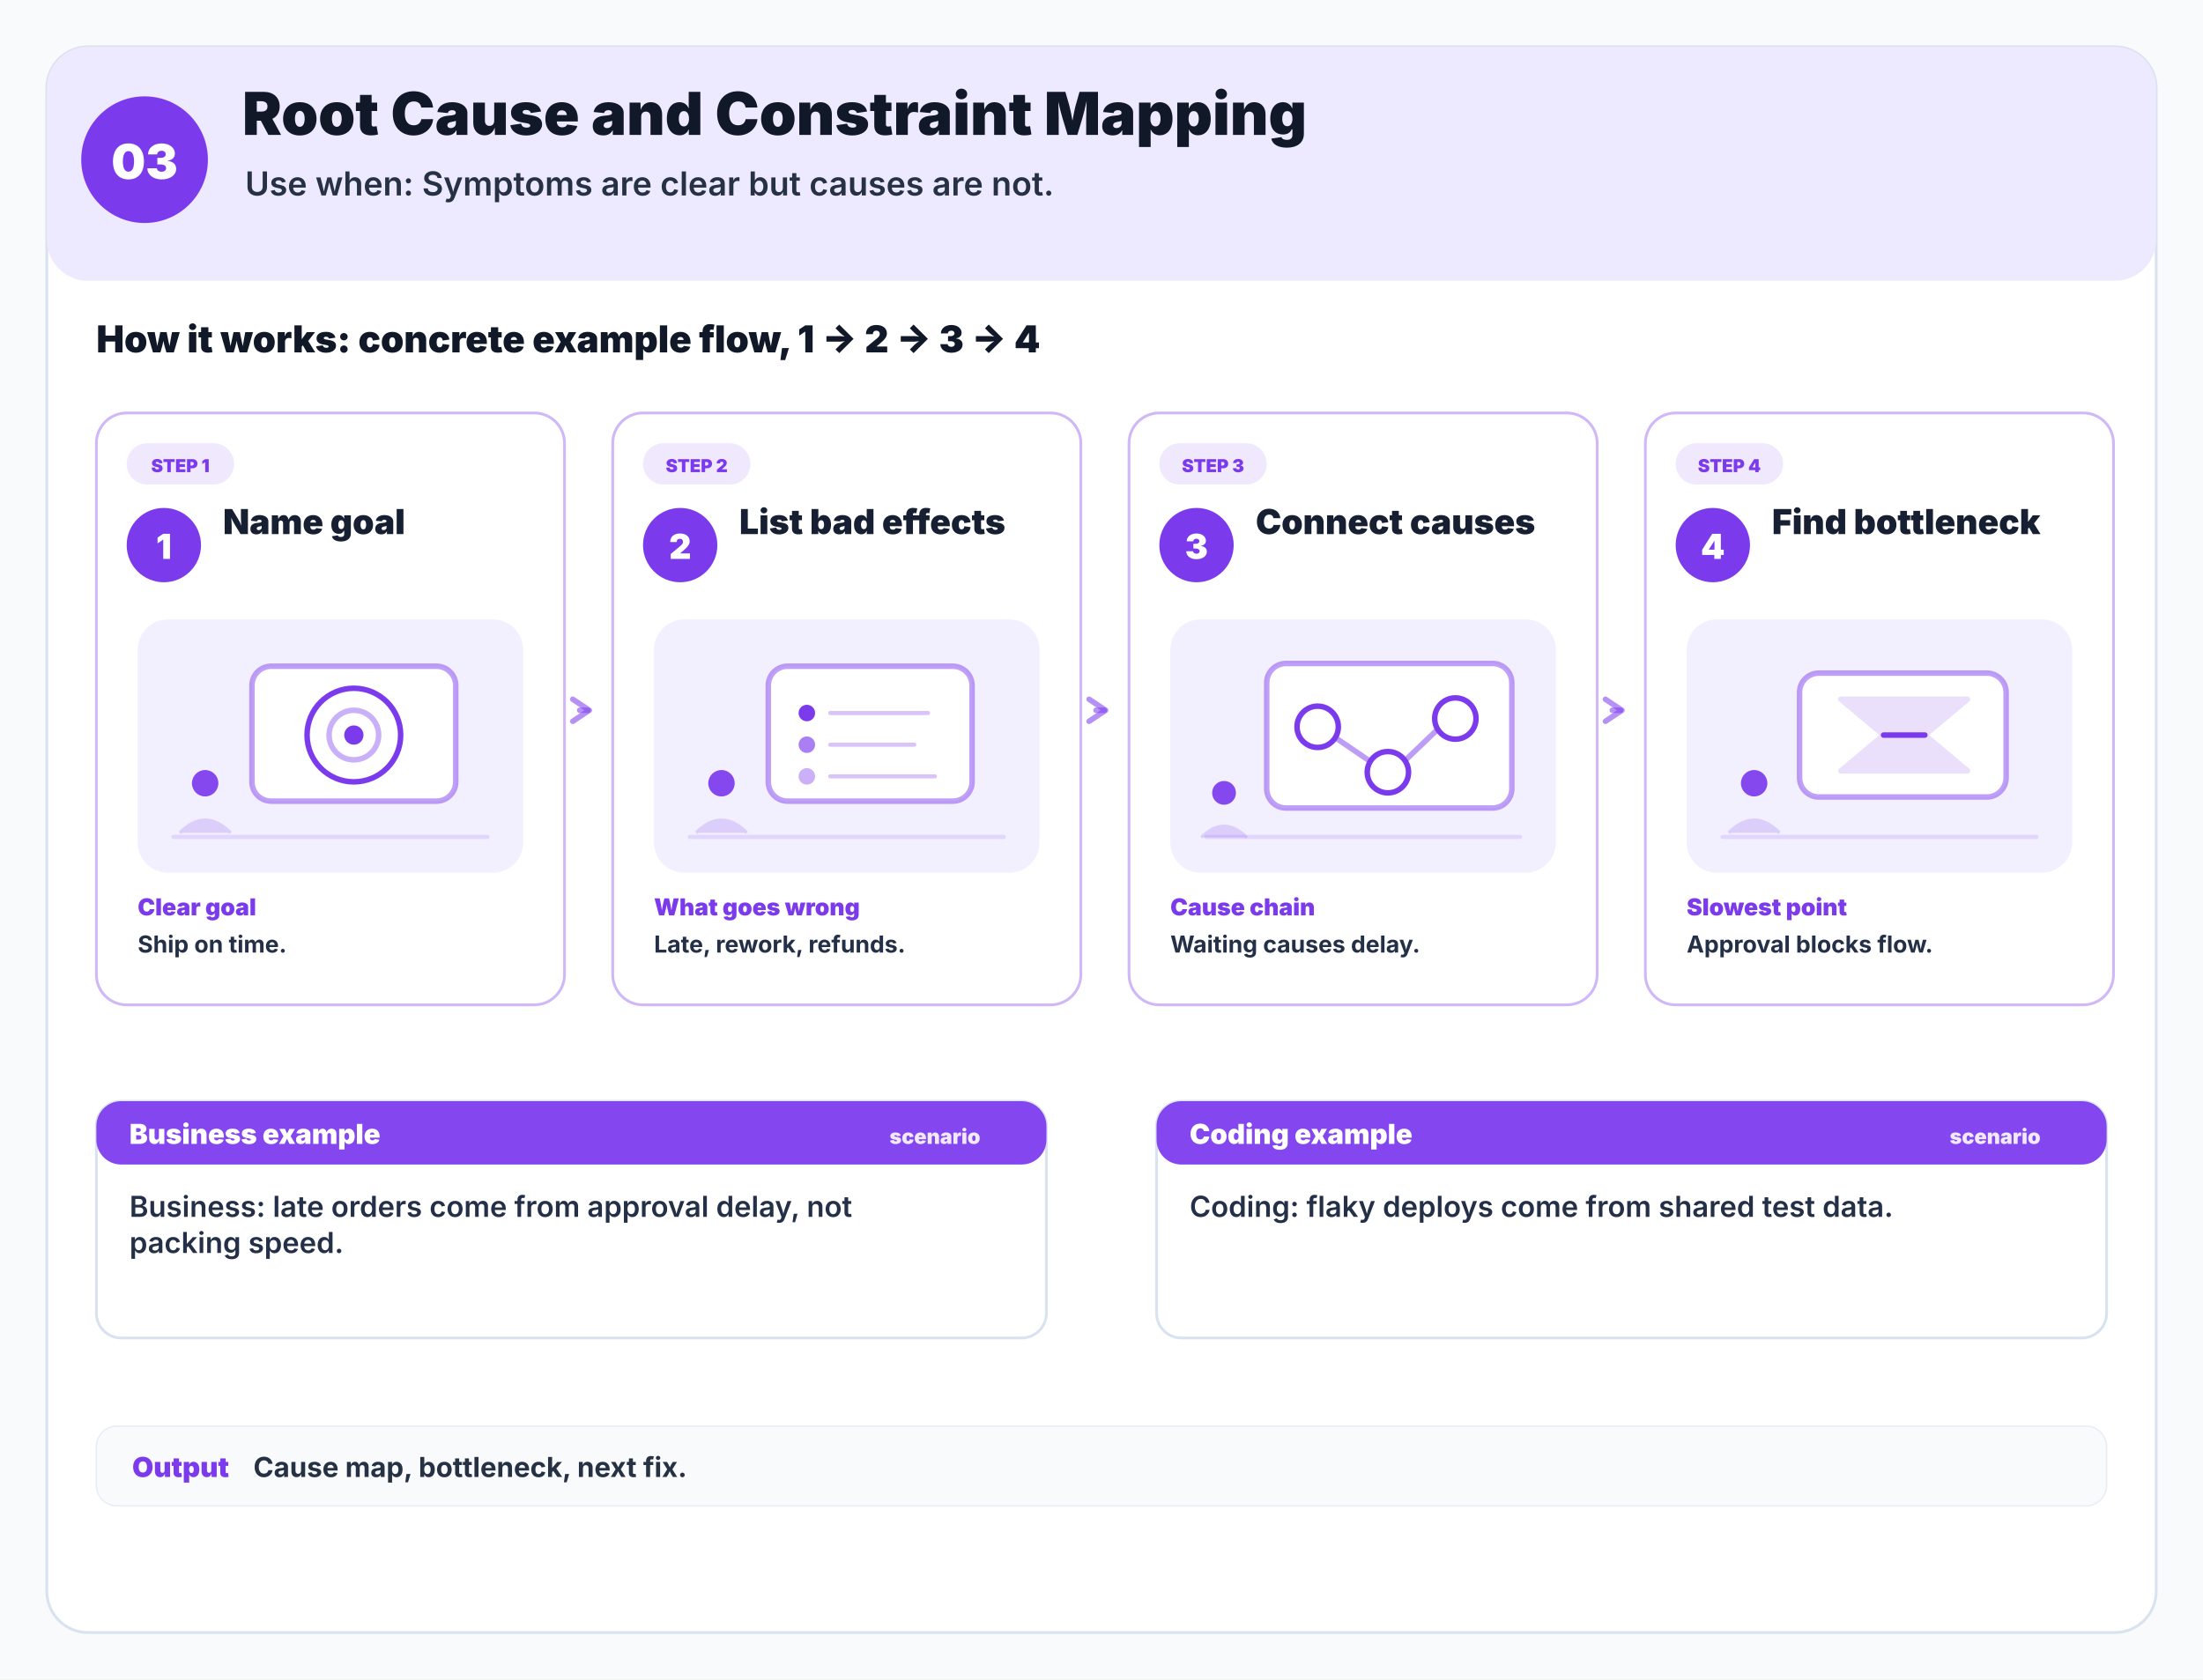
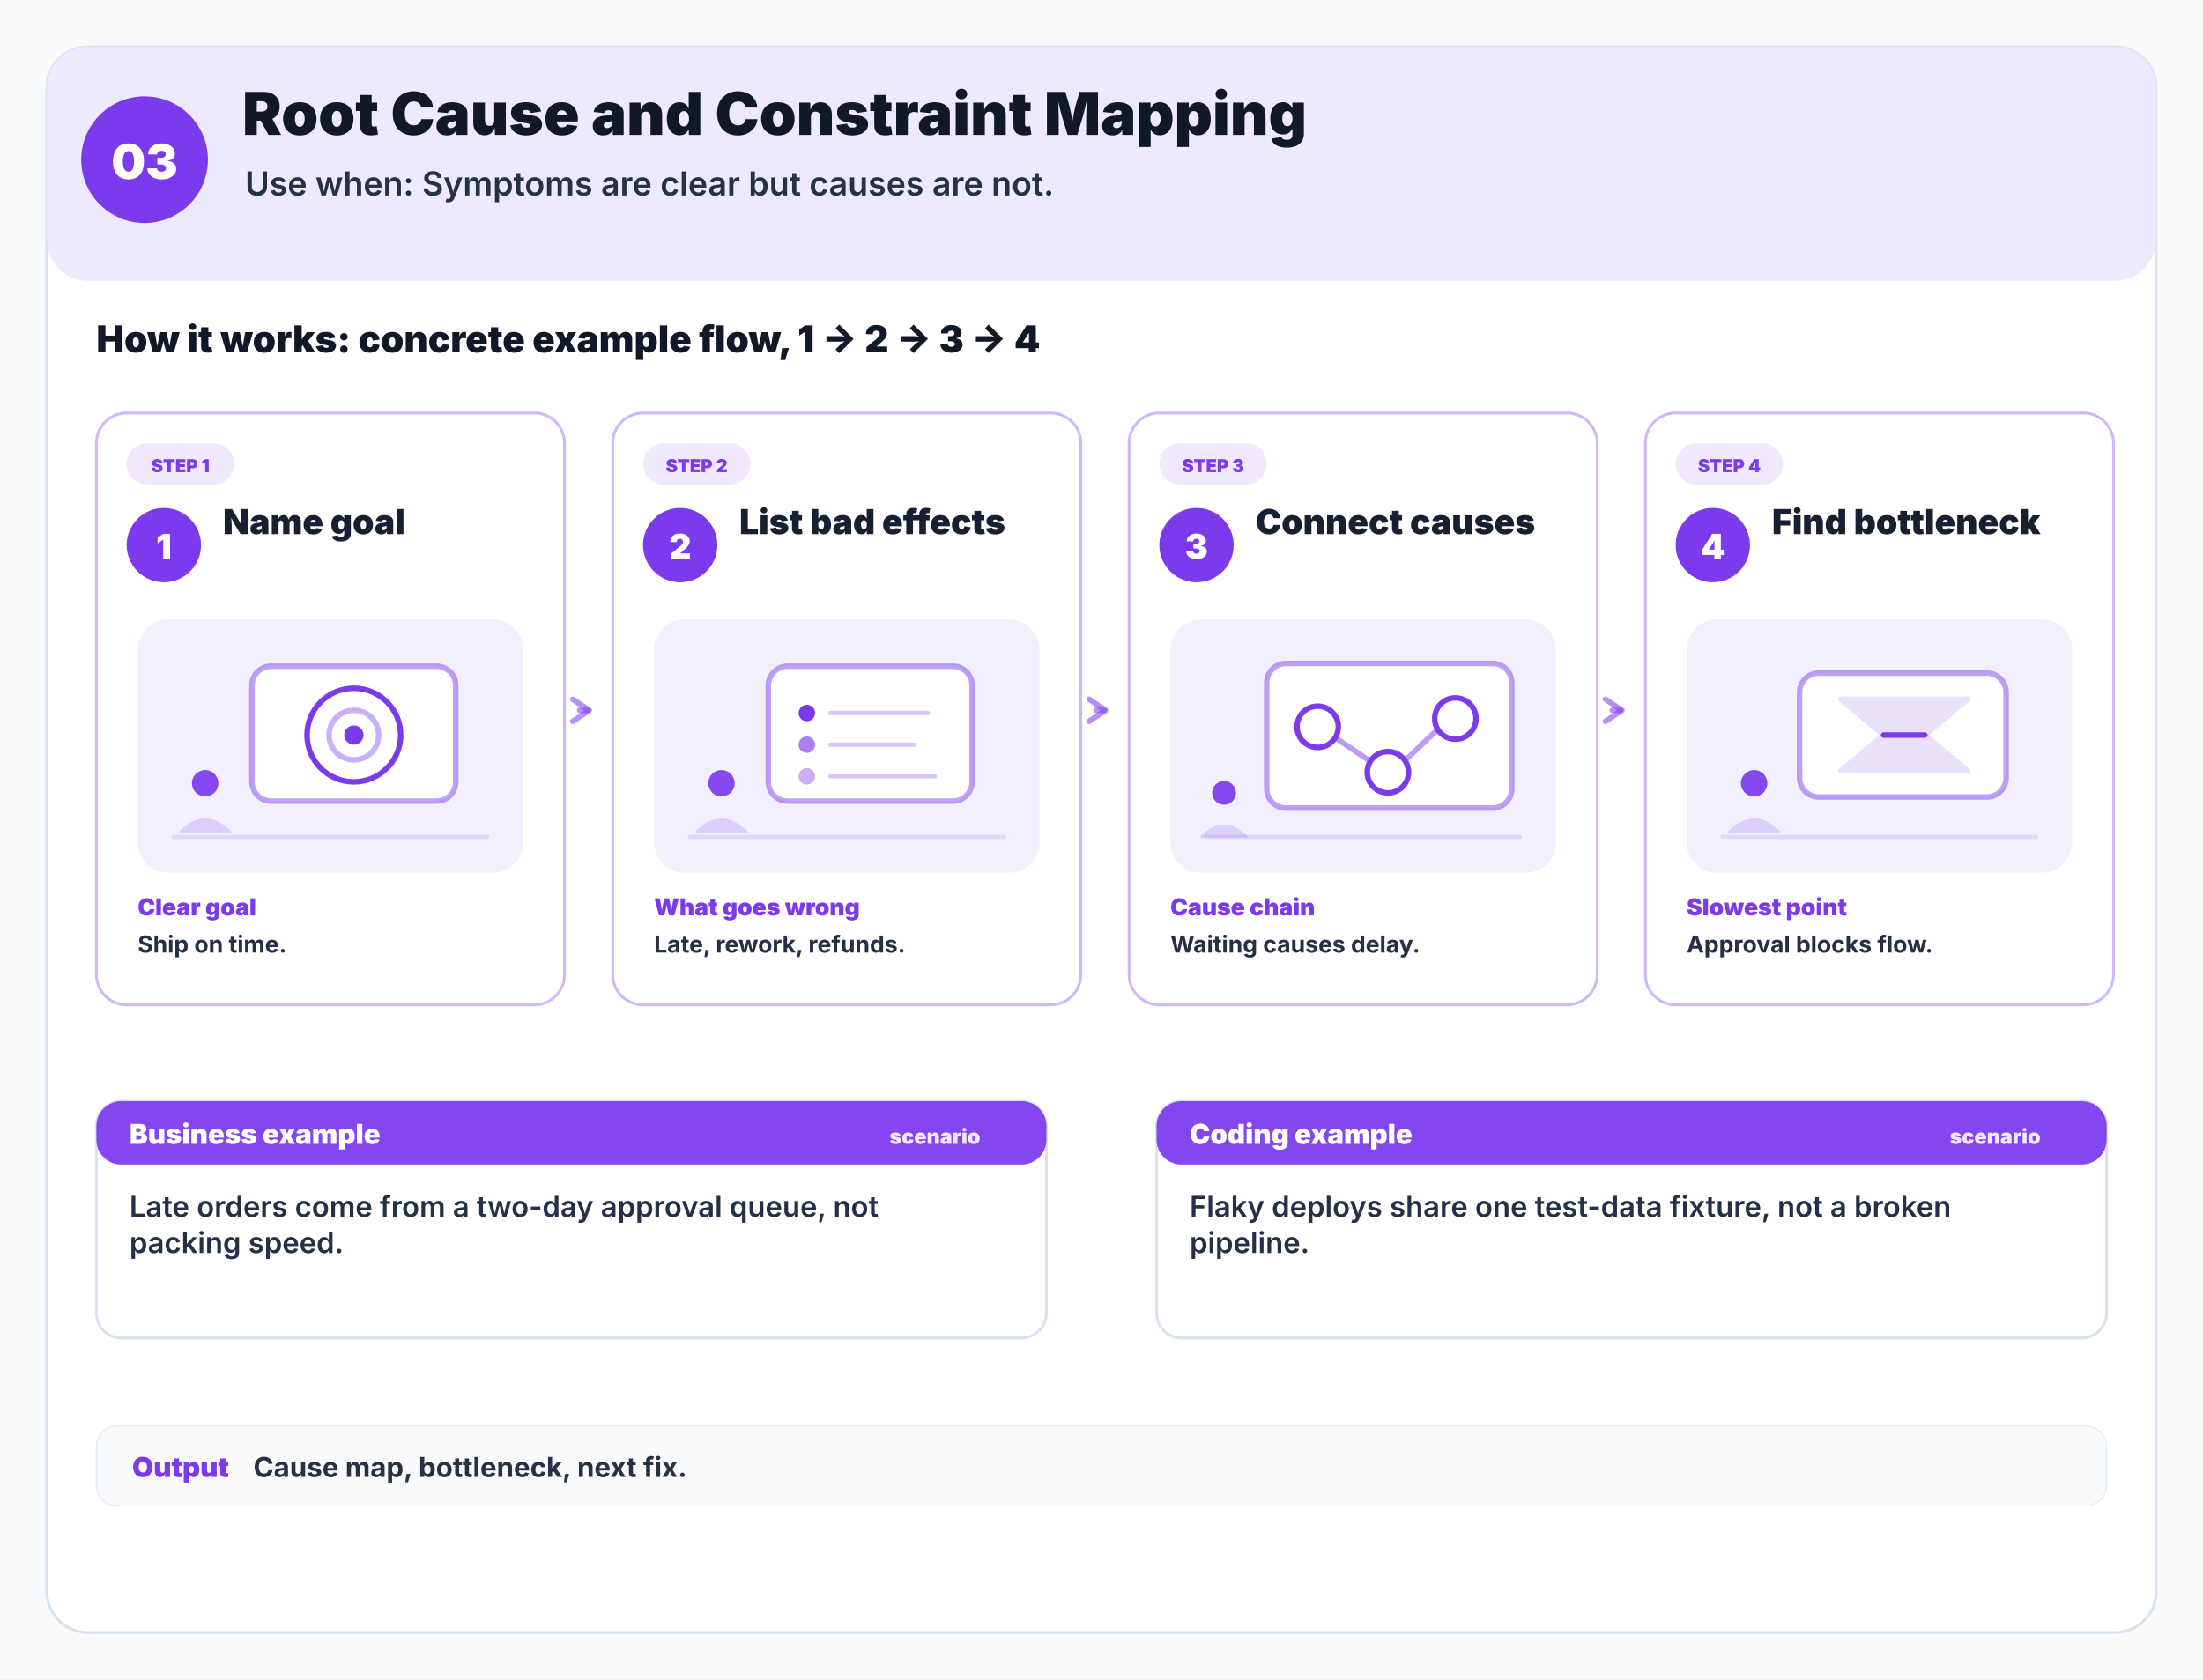
<svg xmlns="http://www.w3.org/2000/svg" width="1600" height="1220" viewBox="0 0 1600 1220" role="img" aria-labelledby="title desc">
  <style>
    .frame-card .frame-bg { transition: stroke-width 160ms ease, filter 160ms ease; }
    .frame-card:hover .frame-bg { stroke-width: 4; filter: url(#softShadow); }
    @media (prefers-reduced-motion: reduce) {
      .frame-card .frame-bg { transition: none; }
    }
  </style>
  <defs>
    <filter id="softShadow" x="-8%" y="-18%" width="116%" height="140%">
      <feDropShadow dx="0" dy="8" stdDeviation="8" flood-color="#0f172a" flood-opacity="0.13" />
    </filter>
  </defs>
  <rect width="1600" height="1220" fill="#f8fafc" />
  <rect x="34" y="34" width="1532" height="1152" rx="30" fill="#ffffff" stroke="#d9e2ef" stroke-width="2" />
  <rect x="34" y="34" width="1532" height="170" rx="30" fill="#ede9fe" />
  <circle cx="105" cy="116" r="46" fill="#7c3aed" />
  <text x="105" y="130" text-anchor="middle" font-size="35" font-weight="900" fill="#ffffff" font-family="Inter, ui-sans-serif, system-ui">03</text>
  <text x="176" y="98" font-size="43" font-weight="900" fill="#111827" font-family="Inter, ui-sans-serif, system-ui">Root Cause and Constraint Mapping</text>
  <text x="178" y="142" text-anchor="start" font-size="24" font-weight="610" fill="#263244" font-family="Inter, ui-sans-serif, system-ui, -apple-system, BlinkMacSystemFont, Segoe UI, Arial, sans-serif">
    <tspan x="178" dy="0">Use when: Symptoms are clear but causes are not.</tspan>
  </text>
  <text x="70" y="256" font-size="27" font-weight="900" fill="#111827" font-family="Inter, ui-sans-serif, system-ui">How it works: concrete example flow, 1 -&gt; 2 -&gt; 3 -&gt; 4</text>
  <g class="frame-card">
    <rect class="frame-bg" x="70" y="300" width="340" height="430" rx="22" fill="#ffffff" stroke="#7c3aed" stroke-opacity="0.36" stroke-width="2" />
    <rect x="92" y="322" width="78" height="30" rx="15" fill="#7c3aed" opacity="0.12" />
    <text x="131" y="343" text-anchor="middle" font-size="13" font-weight="900" fill="#7c3aed" letter-spacing="0" font-family="Inter, ui-sans-serif, system-ui">STEP 1</text>
    <circle cx="119" cy="396" r="27" fill="#7c3aed" />
    <text x="119" y="406" text-anchor="middle" font-size="25" font-weight="900" fill="#ffffff" font-family="Inter, ui-sans-serif, system-ui">1</text>
    <text x="162" y="388" text-anchor="start" font-size="25" font-weight="880" fill="#172033" font-family="Inter, ui-sans-serif, system-ui, -apple-system, BlinkMacSystemFont, Segoe UI, Arial, sans-serif">
      <tspan x="162" dy="0">Name goal</tspan>
    </text>
    <g class="step-art">
      <rect x="100" y="450" width="280" height="184" rx="22" fill="#ede9fe" opacity="0.72" />
      <g transform="translate(100, 450)">
        <circle cx="49" cy="119" r="9.6" fill="#7c3aed" opacity="0.92" />
        <path d="M 30.6 155 Q 49 136.6 67.4 155" fill="#7c3aed" opacity="0.18" stroke="#7c3aed" stroke-width="2.4" />
        <rect x="83" y="34" width="148" height="98" rx="14" fill="#ffffff" stroke="#7c3aed" stroke-opacity="0.48" stroke-width="4" />
        <circle cx="157" cy="84" r="34" fill="#ffffff" stroke="#7c3aed" stroke-width="4" />
        <circle cx="157" cy="84" r="18" fill="none" stroke="#7c3aed" stroke-opacity="0.4" stroke-width="4" />
        <circle cx="157" cy="84" r="7" fill="#7c3aed" />
      </g>
      <path d="M 126 608 H 354" stroke="#7c3aed" stroke-width="3" stroke-linecap="round" stroke-linejoin="round" fill="none" opacity="0.14" />
    </g>
    <text x="100" y="665" text-anchor="start" font-size="17" font-weight="900" fill="#7c3aed" font-family="Inter, ui-sans-serif, system-ui, -apple-system, BlinkMacSystemFont, Segoe UI, Arial, sans-serif">
      <tspan x="100" dy="0">Clear goal</tspan>
    </text>
    <text x="100" y="692" text-anchor="start" font-size="17" font-weight="650" fill="#243047" font-family="Inter, ui-sans-serif, system-ui, -apple-system, BlinkMacSystemFont, Segoe UI, Arial, sans-serif">
      <tspan x="100" dy="0">Ship on time.</tspan>
    </text>
  </g>
  <g class="frame-card">
    <rect class="frame-bg" x="445" y="300" width="340" height="430" rx="22" fill="#ffffff" stroke="#7c3aed" stroke-opacity="0.36" stroke-width="2" />
    <rect x="467" y="322" width="78" height="30" rx="15" fill="#7c3aed" opacity="0.12" />
    <text x="506" y="343" text-anchor="middle" font-size="13" font-weight="900" fill="#7c3aed" letter-spacing="0" font-family="Inter, ui-sans-serif, system-ui">STEP 2</text>
    <circle cx="494" cy="396" r="27" fill="#7c3aed" />
    <text x="494" y="406" text-anchor="middle" font-size="25" font-weight="900" fill="#ffffff" font-family="Inter, ui-sans-serif, system-ui">2</text>
    <text x="537" y="388" text-anchor="start" font-size="25" font-weight="880" fill="#172033" font-family="Inter, ui-sans-serif, system-ui, -apple-system, BlinkMacSystemFont, Segoe UI, Arial, sans-serif">
      <tspan x="537" dy="0">List bad effects</tspan>
    </text>
    <g class="step-art">
      <rect x="475" y="450" width="280" height="184" rx="22" fill="#ede9fe" opacity="0.72" />
      <g transform="translate(475, 450)">
        <circle cx="49" cy="119" r="9.6" fill="#7c3aed" opacity="0.92" />
        <path d="M 30.6 155 Q 49 136.6 67.4 155" fill="#7c3aed" opacity="0.18" stroke="#7c3aed" stroke-width="2.4" />
        <rect x="83" y="34" width="148" height="98" rx="14" fill="#ffffff" stroke="#7c3aed" stroke-opacity="0.48" stroke-width="4" />
        <circle cx="111" cy="68" r="6" fill="#7c3aed" />
        <circle cx="111" cy="91" r="6" fill="#7c3aed" opacity="0.65" />
        <circle cx="111" cy="114" r="6" fill="#7c3aed" opacity="0.4" />
        <path d="M 128 68 H 199 M 128 91 H 189 M 128 114 H 204" stroke="#7c3aed" stroke-width="3" stroke-linecap="round" stroke-linejoin="round" fill="none" opacity="0.3" />
      </g>
      <path d="M 501 608 H 729" stroke="#7c3aed" stroke-width="3" stroke-linecap="round" stroke-linejoin="round" fill="none" opacity="0.14" />
    </g>
    <text x="475" y="665" text-anchor="start" font-size="17" font-weight="900" fill="#7c3aed" font-family="Inter, ui-sans-serif, system-ui, -apple-system, BlinkMacSystemFont, Segoe UI, Arial, sans-serif">
      <tspan x="475" dy="0">What goes wrong</tspan>
    </text>
    <text x="475" y="692" text-anchor="start" font-size="17" font-weight="650" fill="#243047" font-family="Inter, ui-sans-serif, system-ui, -apple-system, BlinkMacSystemFont, Segoe UI, Arial, sans-serif">
      <tspan x="475" dy="0">Late, rework, refunds.</tspan>
    </text>
  </g>
  <g class="frame-card">
    <rect class="frame-bg" x="820" y="300" width="340" height="430" rx="22" fill="#ffffff" stroke="#7c3aed" stroke-opacity="0.36" stroke-width="2" />
    <rect x="842" y="322" width="78" height="30" rx="15" fill="#7c3aed" opacity="0.12" />
    <text x="881" y="343" text-anchor="middle" font-size="13" font-weight="900" fill="#7c3aed" letter-spacing="0" font-family="Inter, ui-sans-serif, system-ui">STEP 3</text>
    <circle cx="869" cy="396" r="27" fill="#7c3aed" />
    <text x="869" y="406" text-anchor="middle" font-size="25" font-weight="900" fill="#ffffff" font-family="Inter, ui-sans-serif, system-ui">3</text>
    <text x="912" y="388" text-anchor="start" font-size="25" font-weight="880" fill="#172033" font-family="Inter, ui-sans-serif, system-ui, -apple-system, BlinkMacSystemFont, Segoe UI, Arial, sans-serif">
      <tspan x="912" dy="0">Connect causes</tspan>
    </text>
    <g class="step-art">
      <rect x="850" y="450" width="280" height="184" rx="22" fill="#ede9fe" opacity="0.72" />
      <g transform="translate(850, 450)">
        <circle cx="39" cy="126" r="8.64" fill="#7c3aed" opacity="0.92" />
        <path d="M 22.44 158.4 Q 39 141.84 55.56 158.4" fill="#7c3aed" opacity="0.18" stroke="#7c3aed" stroke-width="2.16" />
        <rect x="70" y="32" width="178" height="105" rx="14" fill="#ffffff" stroke="#7c3aed" stroke-opacity="0.48" stroke-width="4" />
        <circle cx="107" cy="78" r="15" fill="#ffffff" stroke="#7c3aed" stroke-width="4" />
        <circle cx="158" cy="111" r="15" fill="#ffffff" stroke="#7c3aed" stroke-width="4" />
        <circle cx="207" cy="72" r="15" fill="#ffffff" stroke="#7c3aed" stroke-width="4" />
        <path d="M 120 86 L 145 103 M 171 102 L 194 80" stroke="#7c3aed" stroke-width="4" stroke-linecap="round" stroke-linejoin="round" fill="none" opacity="0.5" />
      </g>
      <path d="M 876 608 H 1104" stroke="#7c3aed" stroke-width="3" stroke-linecap="round" stroke-linejoin="round" fill="none" opacity="0.14" />
    </g>
    <text x="850" y="665" text-anchor="start" font-size="17" font-weight="900" fill="#7c3aed" font-family="Inter, ui-sans-serif, system-ui, -apple-system, BlinkMacSystemFont, Segoe UI, Arial, sans-serif">
      <tspan x="850" dy="0">Cause chain</tspan>
    </text>
    <text x="850" y="692" text-anchor="start" font-size="17" font-weight="650" fill="#243047" font-family="Inter, ui-sans-serif, system-ui, -apple-system, BlinkMacSystemFont, Segoe UI, Arial, sans-serif">
      <tspan x="850" dy="0">Waiting causes delay.</tspan>
    </text>
  </g>
  <g class="frame-card">
    <rect class="frame-bg" x="1195" y="300" width="340" height="430" rx="22" fill="#ffffff" stroke="#7c3aed" stroke-opacity="0.36" stroke-width="2" />
    <rect x="1217" y="322" width="78" height="30" rx="15" fill="#7c3aed" opacity="0.12" />
    <text x="1256" y="343" text-anchor="middle" font-size="13" font-weight="900" fill="#7c3aed" letter-spacing="0" font-family="Inter, ui-sans-serif, system-ui">STEP 4</text>
    <circle cx="1244" cy="396" r="27" fill="#7c3aed" />
    <text x="1244" y="406" text-anchor="middle" font-size="25" font-weight="900" fill="#ffffff" font-family="Inter, ui-sans-serif, system-ui">4</text>
    <text x="1287" y="388" text-anchor="start" font-size="25" font-weight="880" fill="#172033" font-family="Inter, ui-sans-serif, system-ui, -apple-system, BlinkMacSystemFont, Segoe UI, Arial, sans-serif">
      <tspan x="1287" dy="0">Find bottleneck</tspan>
    </text>
    <g class="step-art">
      <rect x="1225" y="450" width="280" height="184" rx="22" fill="#ede9fe" opacity="0.72" />
      <g transform="translate(1225, 450)">
        <circle cx="49" cy="119" r="9.6" fill="#7c3aed" opacity="0.92" />
        <path d="M 30.6 155 Q 49 136.6 67.4 155" fill="#7c3aed" opacity="0.18" stroke="#7c3aed" stroke-width="2.4" />
        <rect x="82" y="39" width="150" height="90" rx="14" fill="#ffffff" stroke="#7c3aed" stroke-opacity="0.48" stroke-width="4" />
        <path d="M 112 58 H 204 L 173 84 L 204 110 H 112 L 143 84 Z" fill="#7c3aed" opacity="0.16" stroke="#7c3aed" stroke-width="4" stroke-linejoin="round" />
        <path d="M 143 84 H 173" stroke="#7c3aed" stroke-width="4" stroke-linecap="round" stroke-linejoin="round" fill="none" />
      </g>
      <path d="M 1251 608 H 1479" stroke="#7c3aed" stroke-width="3" stroke-linecap="round" stroke-linejoin="round" fill="none" opacity="0.14" />
    </g>
    <text x="1225" y="665" text-anchor="start" font-size="17" font-weight="900" fill="#7c3aed" font-family="Inter, ui-sans-serif, system-ui, -apple-system, BlinkMacSystemFont, Segoe UI, Arial, sans-serif">
      <tspan x="1225" dy="0">Slowest point</tspan>
    </text>
    <text x="1225" y="692" text-anchor="start" font-size="17" font-weight="650" fill="#243047" font-family="Inter, ui-sans-serif, system-ui, -apple-system, BlinkMacSystemFont, Segoe UI, Arial, sans-serif">
      <tspan x="1225" dy="0">Approval blocks flow.</tspan>
    </text>
  </g>
  <path d="M 421 516 H 427" stroke="#7c3aed" stroke-width="4" stroke-linecap="round" opacity="0.56" />
  <path d="M 416 508 L 428 516 L 416 524" fill="none" stroke="#7c3aed" stroke-width="4" stroke-linecap="round" stroke-linejoin="round" opacity="0.56" />
  <path d="M 796 516 H 802" stroke="#7c3aed" stroke-width="4" stroke-linecap="round" opacity="0.56" />
  <path d="M 791 508 L 803 516 L 791 524" fill="none" stroke="#7c3aed" stroke-width="4" stroke-linecap="round" stroke-linejoin="round" opacity="0.56" />
  <path d="M 1171 516 H 1177" stroke="#7c3aed" stroke-width="4" stroke-linecap="round" opacity="0.56" />
  <path d="M 1166 508 L 1178 516 L 1166 524" fill="none" stroke="#7c3aed" stroke-width="4" stroke-linecap="round" stroke-linejoin="round" opacity="0.56" />
  <rect x="70" y="800" width="690" height="172" rx="18" fill="#ffffff" stroke="#d9e2ef" stroke-width="2" />
  <rect x="70" y="800" width="690" height="46" rx="18" fill="#7c3aed" opacity="0.94" />
  <text x="94" y="831" font-size="20" font-weight="850" fill="#ffffff" font-family="Inter, ui-sans-serif, system-ui">Business example</text>
  <text x="712" y="831" text-anchor="end" font-size="15" font-weight="850" fill="#ffffff" opacity="0.88" font-family="Inter, ui-sans-serif, system-ui">scenario</text>
  <text x="94" y="884" text-anchor="start" font-size="21" font-weight="620" fill="#243047" font-family="Inter, ui-sans-serif, system-ui, -apple-system, BlinkMacSystemFont, Segoe UI, Arial, sans-serif">
-     <tspan x="94" dy="0">Business: late orders come from approval delay, not</tspan>
+     <tspan x="94" dy="0">Late orders come from a two-day approval queue, not</tspan>
    <tspan x="94" dy="26.25">packing speed.</tspan>
  </text>
  <rect x="840" y="800" width="690" height="172" rx="18" fill="#ffffff" stroke="#d9e2ef" stroke-width="2" />
  <rect x="840" y="800" width="690" height="46" rx="18" fill="#7c3aed" opacity="0.94" />
  <text x="864" y="831" font-size="20" font-weight="850" fill="#ffffff" font-family="Inter, ui-sans-serif, system-ui">Coding example</text>
  <text x="1482" y="831" text-anchor="end" font-size="15" font-weight="850" fill="#ffffff" opacity="0.88" font-family="Inter, ui-sans-serif, system-ui">scenario</text>
  <text x="864" y="884" text-anchor="start" font-size="21" font-weight="620" fill="#243047" font-family="Inter, ui-sans-serif, system-ui, -apple-system, BlinkMacSystemFont, Segoe UI, Arial, sans-serif">
-     <tspan x="864" dy="0">Coding: flaky deploys come from shared test data.</tspan>
+     <tspan x="864" dy="0">Flaky deploys share one test-data fixture, not a broken</tspan>
+     <tspan x="864" dy="26.25">pipeline.</tspan>
  </text>
  <rect x="70" y="1036" width="1460" height="58" rx="15" fill="#f8fafc" stroke="#e5edf6" />
  <text x="96" y="1073" font-size="20" font-weight="900" fill="#7c3aed" font-family="Inter, ui-sans-serif, system-ui">Output</text>
  <text x="184" y="1073" text-anchor="start" font-size="20" font-weight="700" fill="#263244" font-family="Inter, ui-sans-serif, system-ui, -apple-system, BlinkMacSystemFont, Segoe UI, Arial, sans-serif">
    <tspan x="184" dy="0">Cause map, bottleneck, next fix.</tspan>
  </text>
</svg>
